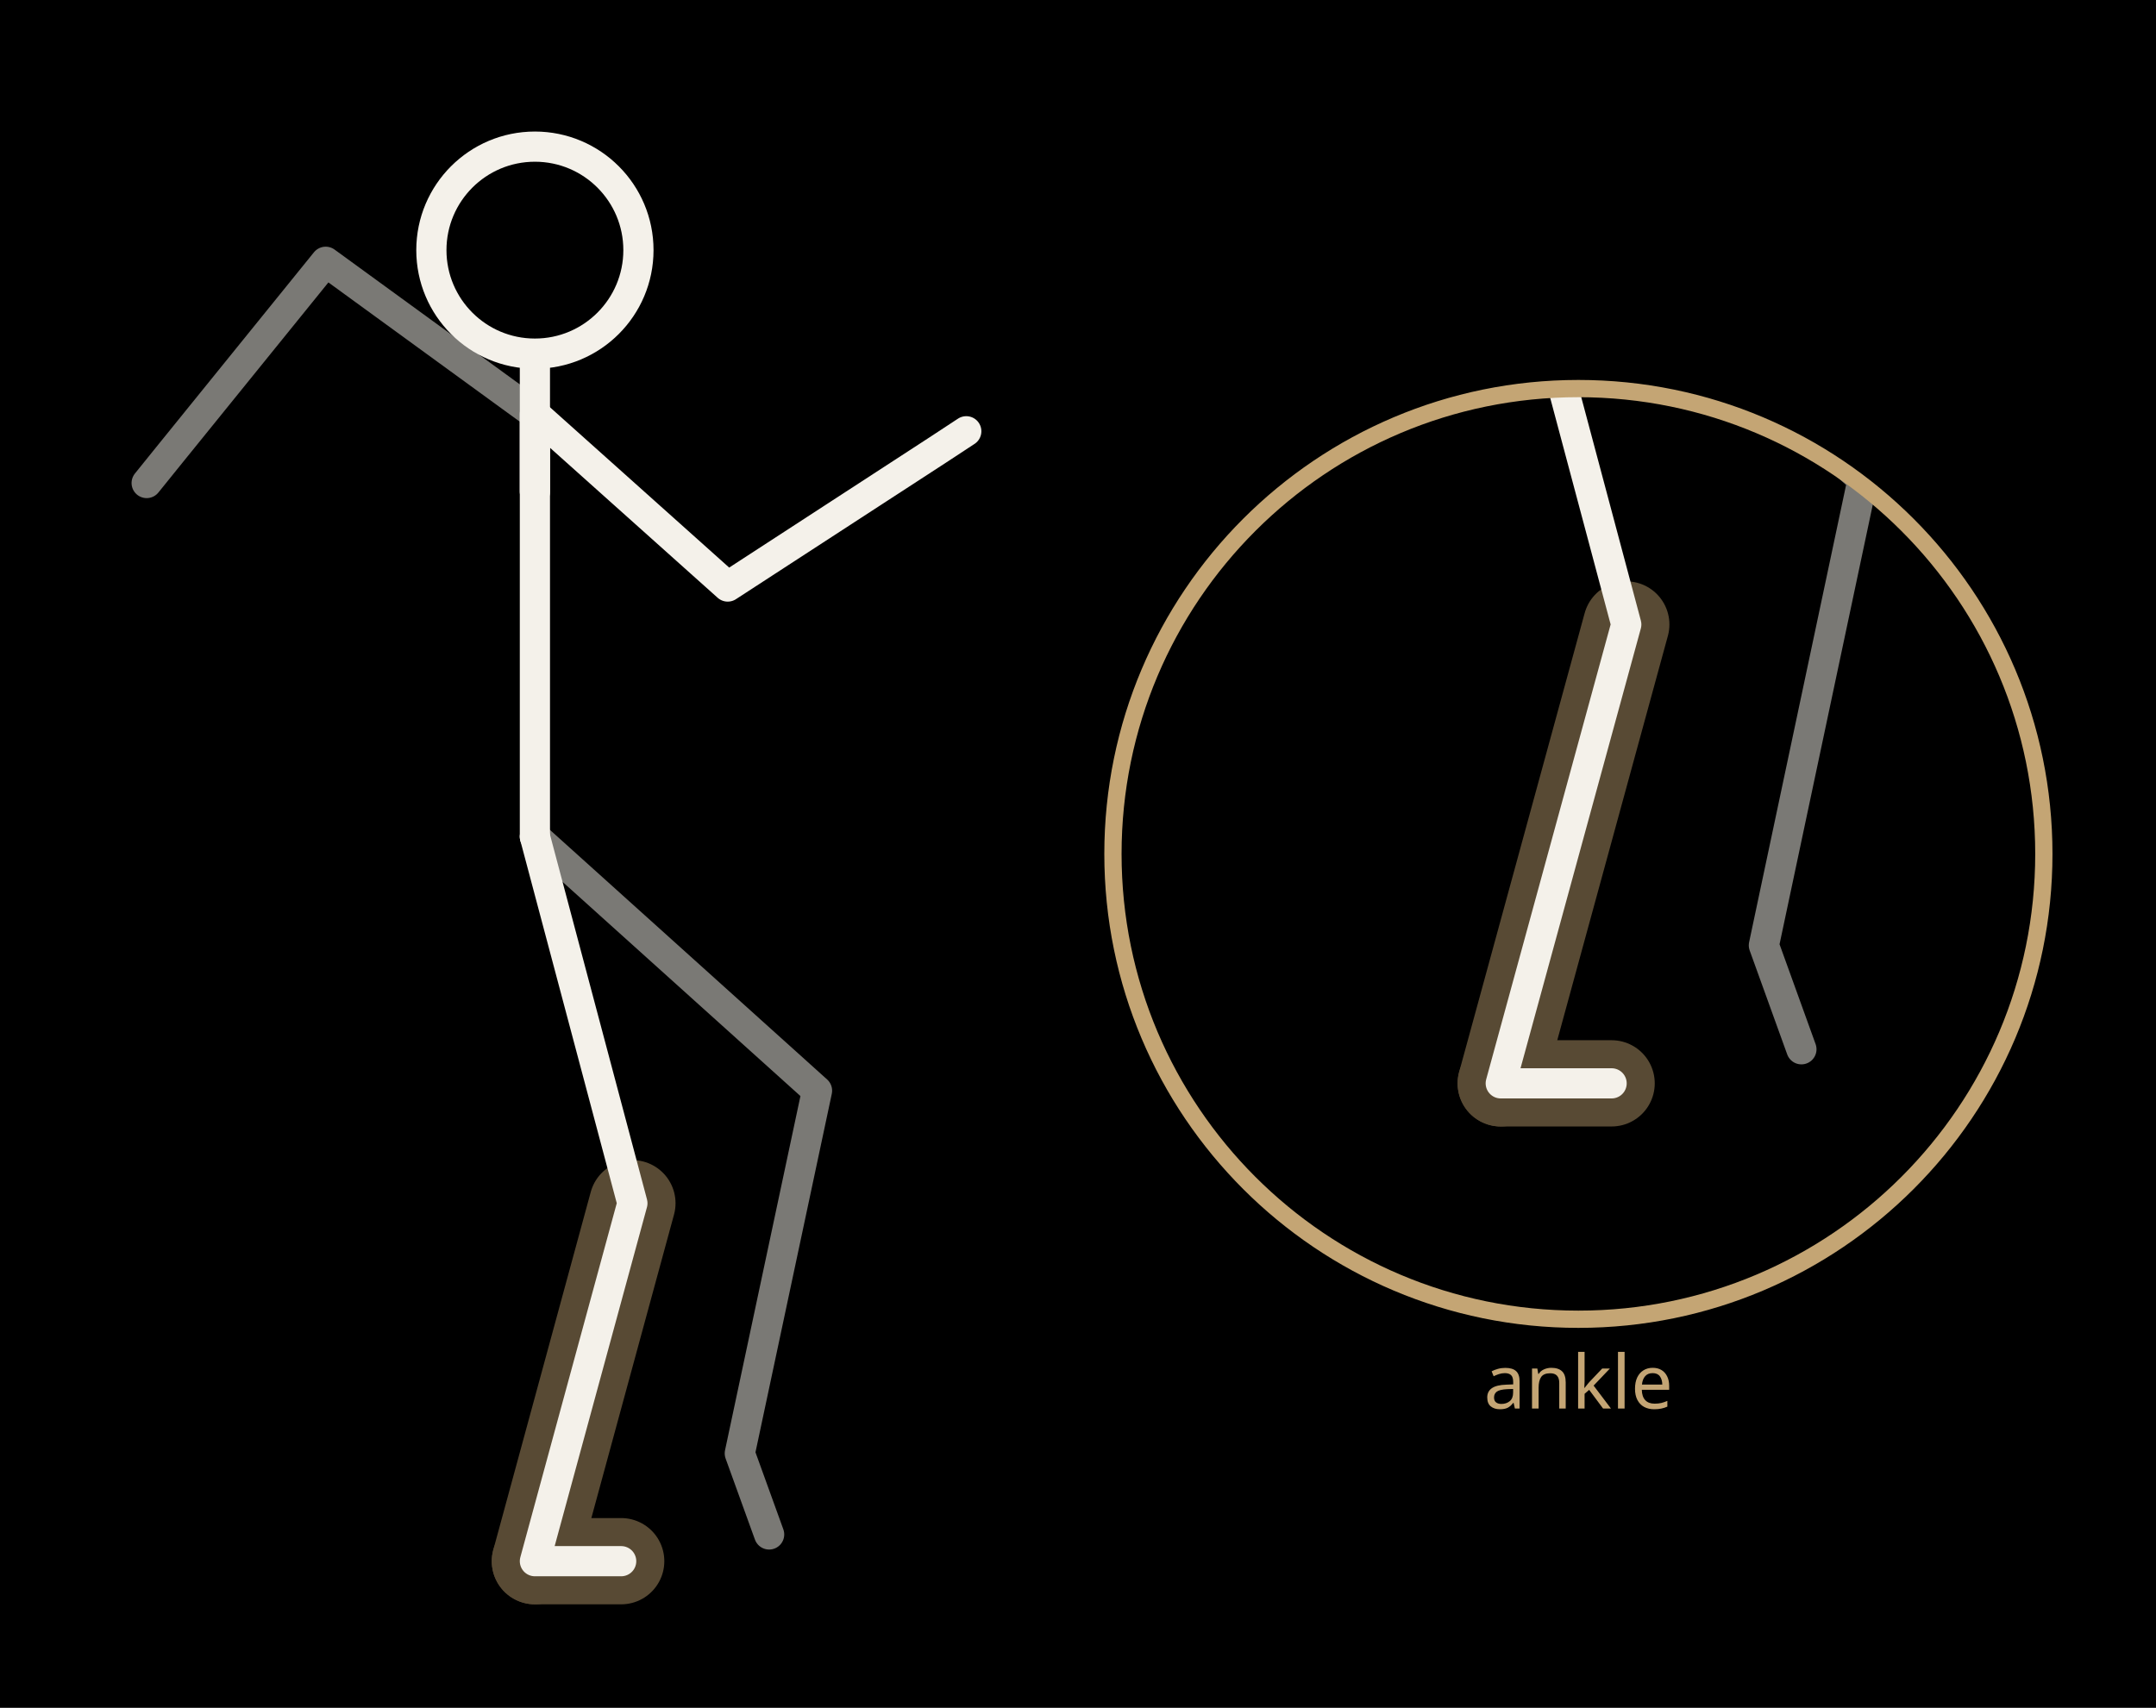
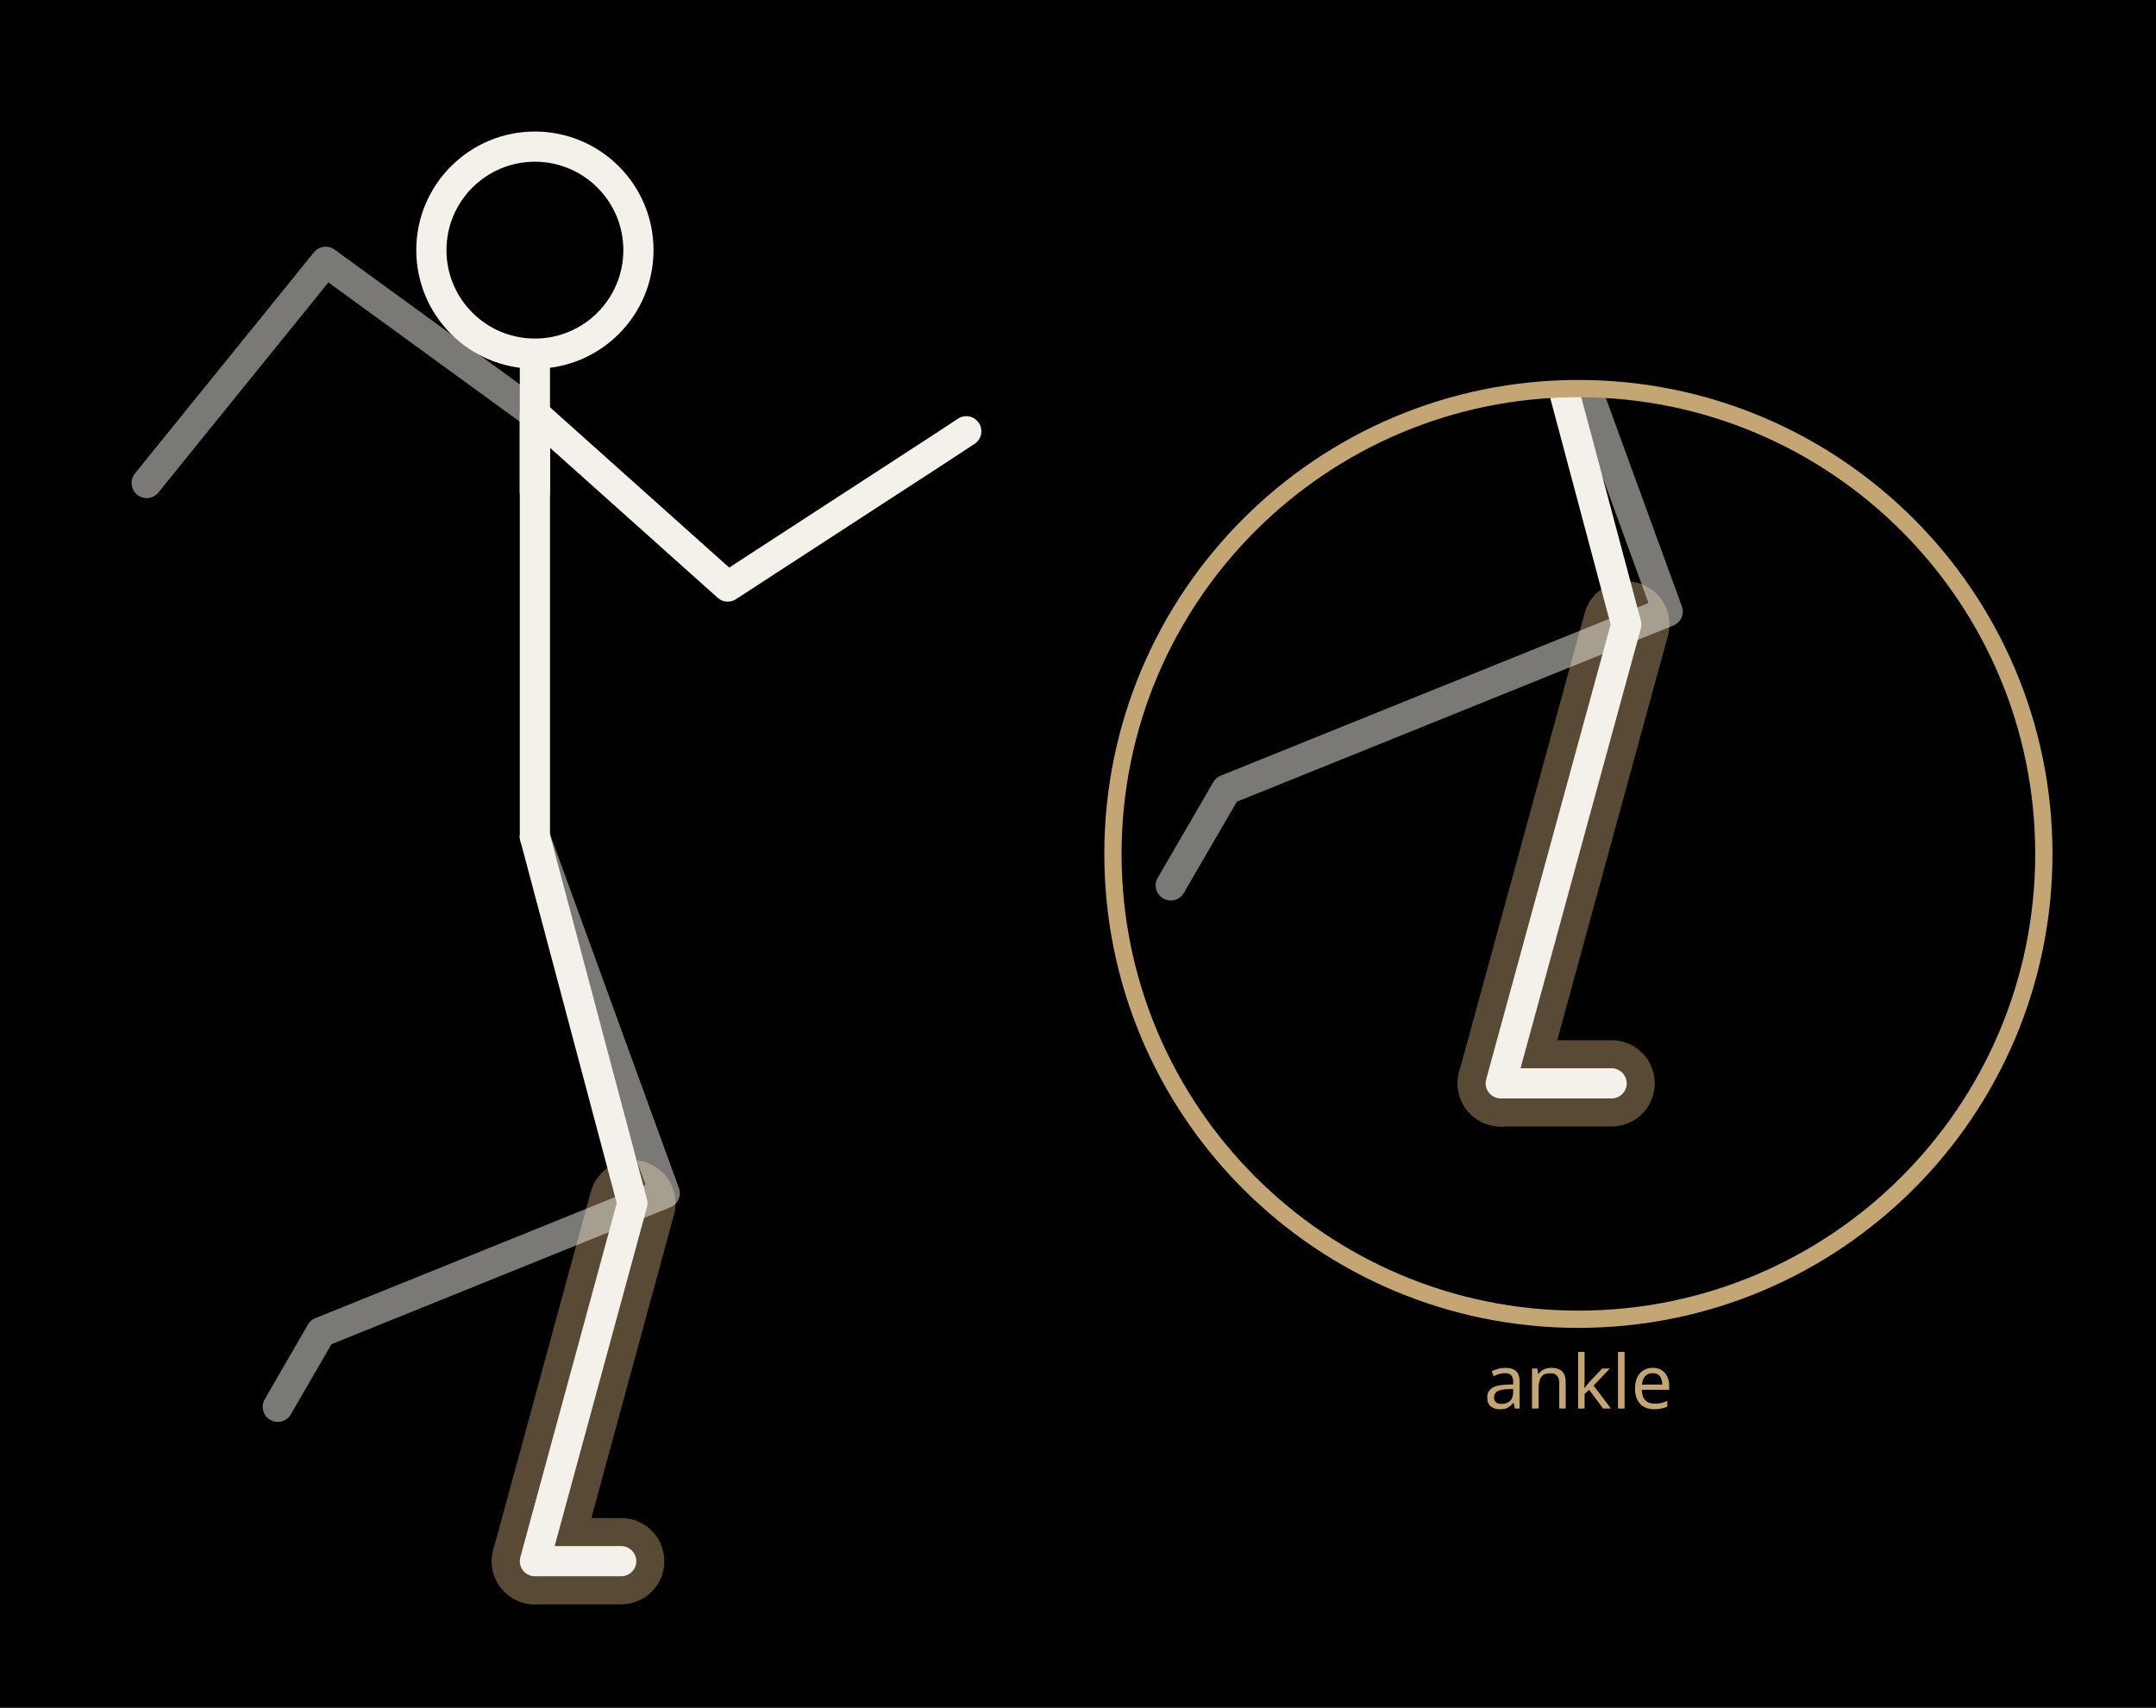
<svg xmlns="http://www.w3.org/2000/svg" viewBox="-124 -362 499.8 396" role="img" aria-label="Single-Leg Balance with Eyes Closed">
  <rect x="-124" y="-362" width="499.8" height="396" style="fill:var(--doodle-backdrop, #000)" />
  <g fill="none" style="stroke:var(--doodle-ink, #f4f1ea)" stroke-width="7" stroke-linecap="round" stroke-linejoin="round">
    <g style="stroke:var(--doodle-focus, #c4a574)" stroke-width="20" opacity="0.45">
      <polyline points="22.6,-83 0,0">
        <animate attributeName="points" values="22.6,-83 0,0;22.6,-83 0,0;22.7,-82.9 0,0;22.9,-82.9 0,0;23.3,-82.8 0,0;23.7,-82.7 0,0;24.2,-82.5 0,0;24.8,-82.3 0,0;25.4,-82.2 0,0;26,-82 0,0;26.5,-81.8 0,0;27,-81.6 0,0;27.4,-81.5 0,0;27.7,-81.4 0,0;27.9,-81.3 0,0;28,-81.3 0,0;28,-81.3 0,0;27.9,-81.3 0,0;27.7,-81.4 0,0;27.4,-81.5 0,0;27,-81.6 0,0;26.5,-81.8 0,0;26,-82 0,0;25.4,-82.2 0,0;24.8,-82.3 0,0;24.2,-82.5 0,0;23.7,-82.7 0,0;23.3,-82.8 0,0;22.9,-82.9 0,0;22.7,-82.9 0,0;22.6,-83 0,0" dur="4s" repeatCount="indefinite" calcMode="linear" keyTimes="0;0.15;0.175;0.2;0.225;0.25;0.275;0.3;0.325;0.35;0.375;0.4;0.425;0.45;0.475;0.5;0.65;0.675;0.7;0.725;0.75;0.775;0.8;0.825;0.85;0.875;0.9;0.925;0.95;0.975;1" />
      </polyline>
      <polyline points="0,0 20,0">
        <animate attributeName="points" values="0,0 20,0;0,0 20,0;0,0 20,0;0,0 20,0;0,0 20,0;0,0 20,0;0,0 20,0;0,0 20,0;0,0 20,0;0,0 20,0;0,0 20,0;0,0 20,0;0,0 20,0;0,0 20,0;0,0 20,0;0,0 20,0;0,0 20,0;0,0 20,0;0,0 20,0;0,0 20,0;0,0 20,0;0,0 20,0;0,0 20,0;0,0 20,0;0,0 20,0;0,0 20,0;0,0 20,0;0,0 20,0;0,0 20,0;0,0 20,0;0,0 20,0" dur="4s" repeatCount="indefinite" calcMode="linear" keyTimes="0;0.15;0.175;0.2;0.225;0.25;0.275;0.3;0.325;0.35;0.375;0.4;0.425;0.45;0.475;0.5;0.65;0.675;0.7;0.725;0.75;0.775;0.8;0.825;0.85;0.875;0.9;0.925;0.95;0.975;1" />
      </polyline>
    </g>
-     <polyline points="0,-168 0,-168 65.4,-109.1 47.5,-25 54.3,-6.2" opacity="0.5">
-       <animate attributeName="points" values="0,-168 0,-168 65.4,-109.1 47.5,-25 54.3,-6.2;0,-168 0,-168 65.4,-109.1 47.5,-25 54.3,-6.2;0.1,-168 0.1,-168 65.5,-109.2 47.7,-25 54.6,-6.2;0.2,-167.9 0.2,-167.9 65.9,-109.4 48.4,-25.2 55.3,-6.4;0.4,-167.8 0.4,-167.8 66.5,-109.7 49.5,-25.4 56.4,-6.6;0.8,-167.6 0.8,-167.6 67.4,-110.1 51,-25.7 57.9,-6.9;1.1,-167.4 1.1,-167.4 68.4,-110.6 52.8,-26.1 59.6,-7.3;1.6,-167.2 1.6,-167.2 69.4,-111.2 54.8,-26.5 61.6,-7.7;2,-167 2,-167 70.5,-111.8 56.8,-26.9 63.7,-8.1;2.4,-166.8 2.4,-166.8 71.6,-112.4 58.9,-27.3 65.8,-8.5;2.9,-166.6 2.9,-166.6 72.6,-112.9 60.9,-27.7 67.7,-8.9;3.2,-166.4 3.2,-166.4 73.5,-113.4 62.7,-28.1 69.5,-9.3;3.6,-166.2 3.6,-166.2 74.2,-113.8 64.2,-28.4 71,-9.6;3.8,-166.1 3.8,-166.1 74.8,-114.1 65.3,-28.6 72.1,-9.8;3.9,-166 3.9,-166 75.1,-114.2 66,-28.7 72.8,-9.9;4,-166 4,-166 75.2,-114.3 66.2,-28.8 73,-10;4,-166 4,-166 75.2,-114.3 66.2,-28.8 73,-10;3.9,-166 3.9,-166 75.1,-114.2 66,-28.7 72.8,-9.9;3.8,-166.1 3.8,-166.1 74.8,-114.1 65.3,-28.6 72.1,-9.8;3.6,-166.2 3.6,-166.2 74.2,-113.8 64.2,-28.4 71,-9.6;3.2,-166.4 3.2,-166.4 73.5,-113.4 62.7,-28.1 69.5,-9.3;2.9,-166.6 2.9,-166.6 72.6,-112.9 60.9,-27.7 67.7,-8.9;2.4,-166.8 2.4,-166.8 71.6,-112.4 58.9,-27.3 65.8,-8.5;2,-167 2,-167 70.5,-111.8 56.8,-26.9 63.7,-8.1;1.6,-167.2 1.6,-167.2 69.4,-111.2 54.8,-26.5 61.6,-7.7;1.1,-167.4 1.1,-167.4 68.4,-110.6 52.8,-26.1 59.6,-7.3;0.8,-167.6 0.8,-167.6 67.4,-110.1 51,-25.7 57.9,-6.9;0.4,-167.8 0.4,-167.8 66.5,-109.7 49.5,-25.4 56.4,-6.6;0.2,-167.9 0.2,-167.9 65.9,-109.4 48.4,-25.2 55.3,-6.4;0.1,-168 0.1,-168 65.5,-109.2 47.7,-25 54.6,-6.2;0,-168 0,-168 65.4,-109.1 47.5,-25 54.3,-6.2" dur="4s" repeatCount="indefinite" calcMode="linear" keyTimes="0;0.15;0.175;0.2;0.225;0.25;0.275;0.3;0.325;0.35;0.375;0.4;0.425;0.45;0.475;0.5;0.65;0.675;0.7;0.725;0.75;0.775;0.8;0.825;0.85;0.875;0.9;0.925;0.95;0.975;1" />
+     <polyline points="0,-168 0,-168 30.1,-85.3 -49.6,-53.1 -59.6,-35.8" opacity="0.5">
+       <animate attributeName="points" values="0,-168 0,-168 30.1,-85.3 -49.6,-53.1 -59.6,-35.8;0,-168 0,-168 30.1,-85.3 -49.6,-53.1 -59.6,-35.8;0.1,-168 0.1,-168 30.2,-85.3 -49.5,-53 -59.5,-35.7;0.2,-167.9 0.2,-167.9 30.6,-85.3 -49,-52.7 -59,-35.4;0.4,-167.8 0.4,-167.8 31.2,-85.3 -48.2,-52.2 -58.2,-34.9;0.8,-167.6 0.8,-167.6 32,-85.4 -47.1,-51.6 -57.1,-34.3;1.1,-167.4 1.1,-167.4 33,-85.4 -45.8,-50.9 -55.8,-33.5;1.6,-167.2 1.6,-167.2 34,-85.4 -44.4,-50 -54.4,-32.7;2,-167 2,-167 35.1,-85.5 -42.9,-49.1 -52.9,-31.8;2.4,-166.8 2.4,-166.8 36.2,-85.5 -41.4,-48.3 -51.4,-30.9;2.9,-166.6 2.9,-166.6 37.2,-85.5 -39.9,-47.4 -49.9,-30.1;3.2,-166.4 3.2,-166.4 38.1,-85.6 -38.7,-46.7 -48.7,-29.4;3.6,-166.2 3.6,-166.2 38.8,-85.6 -37.6,-46.1 -47.6,-28.7;3.8,-166.1 3.8,-166.1 39.3,-85.6 -36.8,-45.6 -46.8,-28.3;3.9,-166 3.9,-166 39.7,-85.6 -36.3,-45.3 -46.3,-28;4,-166 4,-166 39.8,-85.6 -36.1,-45.2 -46.1,-27.9;4,-166 4,-166 39.8,-85.6 -36.1,-45.2 -46.1,-27.9;3.9,-166 3.9,-166 39.7,-85.6 -36.3,-45.3 -46.3,-28;3.8,-166.1 3.8,-166.1 39.3,-85.6 -36.8,-45.6 -46.8,-28.3;3.6,-166.2 3.6,-166.2 38.8,-85.6 -37.6,-46.1 -47.6,-28.7;3.2,-166.4 3.2,-166.4 38.1,-85.6 -38.7,-46.7 -48.7,-29.4;2.9,-166.6 2.9,-166.6 37.2,-85.5 -39.9,-47.4 -49.9,-30.1;2.4,-166.8 2.4,-166.8 36.2,-85.5 -41.4,-48.3 -51.4,-30.9;2,-167 2,-167 35.1,-85.5 -42.9,-49.1 -52.9,-31.8;1.6,-167.2 1.6,-167.2 34,-85.4 -44.4,-50 -54.4,-32.7;1.1,-167.4 1.1,-167.4 33,-85.4 -45.8,-50.9 -55.8,-33.5;0.8,-167.6 0.8,-167.6 32,-85.4 -47.1,-51.6 -57.1,-34.3;0.4,-167.8 0.4,-167.8 31.2,-85.3 -48.2,-52.2 -58.2,-34.9;0.2,-167.9 0.2,-167.9 30.6,-85.3 -49,-52.7 -59,-35.4;0.1,-168 0.1,-168 30.2,-85.3 -49.5,-53 -59.5,-35.7;0,-168 0,-168 30.1,-85.3 -49.6,-53.1 -59.6,-35.8" dur="4s" repeatCount="indefinite" calcMode="linear" keyTimes="0;0.15;0.175;0.2;0.225;0.25;0.275;0.3;0.325;0.35;0.375;0.4;0.425;0.45;0.475;0.5;0.65;0.675;0.7;0.725;0.75;0.775;0.8;0.825;0.85;0.875;0.9;0.925;0.95;0.975;1" />
    </polyline>
    <polyline points="0,-248 0,-266 -48.5,-301.3 -85,-256.2 -90,-250" opacity="0.5">
      <animate attributeName="points" values="0,-248 0,-266 -48.5,-301.3 -85,-256.2 -90,-250;0,-248 0,-266 -48.5,-301.3 -85,-256.2 -90,-250;0.1,-248 0.1,-266 -48.3,-301.5 -84.9,-256.5 -89.9,-250.3;0.3,-247.9 0.3,-265.9 -47.6,-302 -84.6,-257.3 -89.7,-251.1;0.7,-247.8 0.7,-265.8 -46.6,-302.7 -84.2,-258.5 -89.3,-252.4;1.1,-247.6 1.2,-265.6 -45.2,-303.6 -83.6,-260.1 -88.9,-254.1;1.7,-247.4 1.8,-265.4 -43.5,-304.7 -82.9,-262.1 -88.3,-256.2;2.3,-247.2 2.5,-265.2 -41.6,-305.9 -82.1,-264.3 -87.7,-258.6;3,-247 3.2,-265 -39.6,-307 -81.3,-266.6 -87,-261;3.7,-246.8 3.9,-264.8 -37.6,-308 -80.4,-268.8 -86.3,-263.4;4.3,-246.6 4.6,-264.6 -35.8,-308.9 -79.6,-271 -85.7,-265.8;4.9,-246.4 5.2,-264.4 -34.1,-309.7 -78.9,-272.9 -85.1,-267.9;5.3,-246.2 5.7,-264.2 -32.7,-310.3 -78.4,-274.5 -84.7,-269.6;5.7,-246.1 6.1,-264.1 -31.6,-310.7 -77.9,-275.7 -84.3,-270.9;5.9,-246 6.4,-264 -31,-310.9 -77.6,-276.5 -84.1,-271.7;6,-246 6.4,-264 -30.8,-311 -77.5,-276.7 -84,-272;6,-246 6.4,-264 -30.8,-311 -77.5,-276.7 -84,-272;5.9,-246 6.4,-264 -31,-310.9 -77.6,-276.5 -84.1,-271.7;5.7,-246.1 6.1,-264.1 -31.6,-310.7 -77.9,-275.7 -84.3,-270.9;5.3,-246.2 5.7,-264.2 -32.7,-310.3 -78.4,-274.5 -84.7,-269.6;4.9,-246.4 5.2,-264.4 -34.1,-309.7 -78.9,-272.9 -85.1,-267.9;4.3,-246.6 4.6,-264.6 -35.8,-308.9 -79.6,-271 -85.7,-265.8;3.7,-246.8 3.9,-264.8 -37.6,-308 -80.4,-268.8 -86.3,-263.4;3,-247 3.2,-265 -39.6,-307 -81.3,-266.6 -87,-261;2.3,-247.2 2.5,-265.2 -41.6,-305.9 -82.1,-264.3 -87.7,-258.6;1.7,-247.4 1.8,-265.4 -43.5,-304.7 -82.9,-262.1 -88.3,-256.2;1.1,-247.6 1.2,-265.6 -45.2,-303.6 -83.6,-260.1 -88.9,-254.1;0.7,-247.8 0.7,-265.8 -46.6,-302.7 -84.2,-258.5 -89.3,-252.4;0.3,-247.9 0.3,-265.9 -47.6,-302 -84.6,-257.3 -89.7,-251.1;0.1,-248 0.1,-266 -48.3,-301.5 -84.9,-256.5 -89.9,-250.3;0,-248 0,-266 -48.5,-301.3 -85,-256.2 -90,-250" dur="4s" repeatCount="indefinite" calcMode="linear" keyTimes="0;0.15;0.175;0.2;0.225;0.25;0.275;0.3;0.325;0.35;0.375;0.4;0.425;0.45;0.475;0.5;0.65;0.675;0.7;0.725;0.75;0.775;0.8;0.825;0.85;0.875;0.9;0.925;0.95;0.975;1" />
    </polyline>
    <polyline points="0,-168 0,-208 0,-248 0,-268 0,-280">
      <animate attributeName="points" values="0,-168 0,-208 0,-248 0,-268 0,-280;0,-168 0,-208 0,-248 0,-268 0,-280;0.1,-168 0.1,-208 0.1,-248 0.1,-268 0.1,-280;0.2,-167.9 0.2,-207.9 0.3,-247.9 0.3,-267.9 0.3,-279.9;0.4,-167.8 0.6,-207.8 0.7,-247.8 0.7,-267.8 0.7,-279.8;0.8,-167.6 0.9,-207.6 1.1,-247.6 1.2,-267.6 1.3,-279.6;1.1,-167.4 1.4,-207.4 1.7,-247.4 1.8,-267.4 1.9,-279.4;1.6,-167.2 1.9,-207.2 2.3,-247.2 2.5,-267.2 2.6,-279.2;2,-167 2.5,-207 3,-247 3.2,-267 3.4,-279;2.4,-166.8 3.1,-206.8 3.7,-246.8 4,-266.8 4.2,-278.8;2.9,-166.6 3.6,-206.6 4.3,-246.6 4.7,-266.6 4.9,-278.5;3.2,-166.4 4.1,-206.4 4.9,-246.4 5.3,-266.4 5.5,-278.4;3.6,-166.2 4.5,-206.2 5.3,-246.2 5.8,-266.2 6.1,-278.2;3.8,-166.1 4.8,-206.1 5.7,-246.1 6.2,-266.1 6.5,-278.1;3.9,-166 4.9,-206 5.9,-246 6.4,-266 6.7,-278;4,-166 5,-206 6,-246 6.5,-266 6.8,-278;4,-166 5,-206 6,-246 6.5,-266 6.8,-278;3.9,-166 4.9,-206 5.9,-246 6.4,-266 6.7,-278;3.8,-166.1 4.8,-206.1 5.7,-246.1 6.2,-266.1 6.5,-278.1;3.6,-166.2 4.5,-206.2 5.3,-246.2 5.8,-266.2 6.1,-278.2;3.2,-166.4 4.1,-206.4 4.9,-246.4 5.3,-266.4 5.5,-278.4;2.9,-166.6 3.6,-206.6 4.3,-246.6 4.7,-266.6 4.9,-278.5;2.4,-166.8 3.1,-206.8 3.7,-246.8 4,-266.8 4.2,-278.8;2,-167 2.5,-207 3,-247 3.2,-267 3.4,-279;1.6,-167.2 1.9,-207.2 2.3,-247.2 2.5,-267.2 2.6,-279.2;1.1,-167.4 1.4,-207.4 1.7,-247.4 1.8,-267.4 1.9,-279.4;0.8,-167.6 0.9,-207.6 1.1,-247.6 1.2,-267.6 1.3,-279.6;0.4,-167.8 0.6,-207.8 0.7,-247.8 0.7,-267.8 0.7,-279.8;0.2,-167.9 0.2,-207.9 0.3,-247.9 0.3,-267.9 0.3,-279.9;0.1,-168 0.1,-208 0.1,-248 0.1,-268 0.1,-280;0,-168 0,-208 0,-248 0,-268 0,-280" dur="4s" repeatCount="indefinite" calcMode="linear" keyTimes="0;0.15;0.175;0.2;0.225;0.25;0.275;0.3;0.325;0.35;0.375;0.4;0.425;0.45;0.475;0.5;0.65;0.675;0.7;0.725;0.75;0.775;0.8;0.825;0.85;0.875;0.9;0.925;0.95;0.975;1" />
    </polyline>
    <circle cx="0" cy="-304" r="24" style="fill:var(--doodle-paper, #000)">
      <animate attributeName="cx" values="0;0;0.1;0.4;0.8;1.4;2.1;2.9;3.7;4.5;5.3;6;6.6;7;7.3;7.4;7.4;7.3;7;6.6;6;5.3;4.5;3.7;2.9;2.1;1.4;0.8;0.4;0.1;0" dur="4s" repeatCount="indefinite" calcMode="linear" keyTimes="0;0.15;0.175;0.2;0.225;0.25;0.275;0.3;0.325;0.35;0.375;0.4;0.425;0.45;0.475;0.5;0.65;0.675;0.7;0.725;0.75;0.775;0.8;0.825;0.85;0.875;0.9;0.925;0.95;0.975;1" />
      <animate attributeName="cy" values="-304;-304;-304;-303.9;-303.8;-303.6;-303.4;-303.2;-303;-302.8;-302.5;-302.3;-302.2;-302.1;-302;-302;-302;-302;-302.1;-302.2;-302.3;-302.5;-302.8;-303;-303.2;-303.4;-303.6;-303.8;-303.9;-304;-304" dur="4s" repeatCount="indefinite" calcMode="linear" keyTimes="0;0.15;0.175;0.2;0.225;0.25;0.275;0.3;0.325;0.35;0.375;0.4;0.425;0.45;0.475;0.5;0.65;0.675;0.7;0.725;0.75;0.775;0.8;0.825;0.85;0.875;0.9;0.925;0.95;0.975;1" />
    </circle>
    <polyline points="0,-168 0,-168 22.6,-83 0,0 20,0">
      <animate attributeName="points" values="0,-168 0,-168 22.6,-83 0,0 20,0;0,-168 0,-168 22.6,-83 0,0 20,0;0.1,-168 0.1,-168 22.7,-82.9 0,0 20,0;0.2,-167.9 0.2,-167.9 22.9,-82.9 0,0 20,0;0.4,-167.8 0.4,-167.8 23.3,-82.8 0,0 20,0;0.8,-167.6 0.8,-167.6 23.7,-82.7 0,0 20,0;1.1,-167.4 1.1,-167.4 24.2,-82.5 0,0 20,0;1.6,-167.2 1.6,-167.2 24.8,-82.3 0,0 20,0;2,-167 2,-167 25.4,-82.2 0,0 20,0;2.4,-166.8 2.4,-166.8 26,-82 0,0 20,0;2.9,-166.6 2.9,-166.6 26.5,-81.8 0,0 20,0;3.2,-166.4 3.2,-166.4 27,-81.6 0,0 20,0;3.6,-166.2 3.6,-166.2 27.4,-81.5 0,0 20,0;3.8,-166.1 3.8,-166.1 27.7,-81.4 0,0 20,0;3.9,-166 3.9,-166 27.9,-81.3 0,0 20,0;4,-166 4,-166 28,-81.3 0,0 20,0;4,-166 4,-166 28,-81.3 0,0 20,0;3.9,-166 3.9,-166 27.9,-81.3 0,0 20,0;3.8,-166.1 3.8,-166.1 27.7,-81.4 0,0 20,0;3.6,-166.2 3.6,-166.2 27.4,-81.5 0,0 20,0;3.2,-166.4 3.2,-166.4 27,-81.6 0,0 20,0;2.9,-166.6 2.9,-166.6 26.5,-81.8 0,0 20,0;2.4,-166.8 2.4,-166.8 26,-82 0,0 20,0;2,-167 2,-167 25.4,-82.2 0,0 20,0;1.6,-167.2 1.6,-167.2 24.8,-82.3 0,0 20,0;1.1,-167.4 1.1,-167.4 24.2,-82.5 0,0 20,0;0.8,-167.6 0.8,-167.6 23.7,-82.7 0,0 20,0;0.4,-167.8 0.4,-167.8 23.3,-82.8 0,0 20,0;0.2,-167.9 0.2,-167.9 22.9,-82.9 0,0 20,0;0.1,-168 0.1,-168 22.7,-82.9 0,0 20,0;0,-168 0,-168 22.6,-83 0,0 20,0" dur="4s" repeatCount="indefinite" calcMode="linear" keyTimes="0;0.15;0.175;0.2;0.225;0.25;0.275;0.3;0.325;0.35;0.375;0.4;0.425;0.45;0.475;0.5;0.65;0.675;0.7;0.725;0.75;0.775;0.8;0.825;0.85;0.875;0.9;0.925;0.95;0.975;1" />
    </polyline>
    <polyline points="0,-248 0,-266 44.7,-226 93.3,-257.6 100,-262">
      <animate attributeName="points" values="0,-248 0,-266 44.7,-226 93.3,-257.6 100,-262;0,-248 0,-266 44.7,-226 93.3,-257.6 100,-262;0.1,-248 0.1,-266 44.6,-225.8 93.3,-257.3 100,-261.6;0.3,-247.9 0.3,-265.9 44.3,-225.1 93.2,-256.3 100,-260.6;0.7,-247.8 0.7,-265.8 43.9,-224.1 93.1,-254.7 99.9,-259;1.1,-247.6 1.2,-265.6 43.2,-222.8 92.9,-252.7 99.8,-256.8;1.7,-247.4 1.8,-265.4 42.4,-221.2 92.6,-250.2 99.5,-254.2;2.3,-247.2 2.5,-265.2 41.4,-219.5 92.2,-247.5 99.2,-251.4;3,-247 3.2,-265 40.3,-217.8 91.7,-244.7 98.8,-248.4;3.7,-246.8 3.9,-264.8 39.2,-216.2 91.2,-242 98.3,-245.6;4.3,-246.6 4.6,-264.6 38.1,-214.7 90.6,-239.5 97.8,-242.9;4.9,-246.4 5.2,-264.4 37,-213.5 89.9,-237.3 97.2,-240.5;5.3,-246.2 5.7,-264.2 36.1,-212.5 89.4,-235.4 96.7,-238.6;5.7,-246.1 6.1,-264.1 35.4,-211.7 89,-234.1 96.3,-237.2;5.9,-246 6.4,-264 35,-211.3 88.7,-233.3 96.1,-236.3;6,-246 6.4,-264 34.9,-211.1 88.6,-233 96,-236;6,-246 6.4,-264 34.9,-211.1 88.6,-233 96,-236;5.9,-246 6.4,-264 35,-211.3 88.7,-233.3 96.1,-236.3;5.7,-246.1 6.1,-264.1 35.4,-211.7 89,-234.1 96.3,-237.2;5.3,-246.2 5.7,-264.2 36.1,-212.5 89.4,-235.4 96.7,-238.6;4.9,-246.4 5.2,-264.4 37,-213.5 89.9,-237.3 97.2,-240.5;4.3,-246.6 4.6,-264.6 38.1,-214.7 90.6,-239.5 97.8,-242.9;3.7,-246.8 3.9,-264.8 39.2,-216.2 91.2,-242 98.3,-245.6;3,-247 3.2,-265 40.3,-217.8 91.7,-244.7 98.8,-248.4;2.3,-247.2 2.5,-265.2 41.4,-219.5 92.2,-247.5 99.2,-251.4;1.7,-247.4 1.8,-265.4 42.4,-221.2 92.6,-250.2 99.5,-254.2;1.1,-247.6 1.2,-265.6 43.2,-222.8 92.9,-252.7 99.8,-256.8;0.7,-247.8 0.7,-265.8 43.9,-224.1 93.1,-254.7 99.9,-259;0.3,-247.9 0.3,-265.9 44.3,-225.1 93.2,-256.3 100,-260.6;0.1,-248 0.1,-266 44.6,-225.8 93.3,-257.3 100,-261.6;0,-248 0,-266 44.7,-226 93.3,-257.6 100,-262" dur="4s" repeatCount="indefinite" calcMode="linear" keyTimes="0;0.15;0.175;0.2;0.225;0.25;0.275;0.3;0.325;0.35;0.375;0.4;0.425;0.45;0.475;0.5;0.65;0.675;0.7;0.725;0.75;0.775;0.8;0.825;0.85;0.875;0.9;0.925;0.95;0.975;1" />
    </polyline>
    <clipPath id="focus-single-leg-balance-eyes-closed">
      <circle cx="241.9" cy="-164" r="107.9" />
    </clipPath>
    <g clip-path="url(#focus-single-leg-balance-eyes-closed)">
      <circle cx="241.9" cy="-164" r="107.9" style="fill:var(--doodle-paper, #000)" stroke="none" />
      <g style="stroke:var(--doodle-focus, #c4a574)" stroke-width="20" opacity="0.45">
        <polyline points="253,-217.2 223.9,-110.8">
          <animate attributeName="points" values="253,-217.2 223.9,-110.8;253,-217.2 223.9,-110.8;253.1,-217.2 223.9,-110.8;253.4,-217.1 223.9,-110.8;253.8,-217 223.9,-110.8;254.3,-216.8 223.9,-110.8;255,-216.6 223.9,-110.8;255.8,-216.4 223.9,-110.8;256.5,-216.2 223.9,-110.8;257.3,-216 223.9,-110.8;258,-215.7 223.9,-110.8;258.6,-215.5 223.9,-110.8;259.1,-215.4 223.9,-110.8;259.5,-215.2 223.9,-110.8;259.7,-215.1 223.9,-110.8;259.8,-215.1 223.9,-110.8;259.8,-215.1 223.9,-110.8;259.7,-215.1 223.9,-110.8;259.5,-215.2 223.9,-110.8;259.1,-215.4 223.9,-110.8;258.6,-215.5 223.9,-110.8;258,-215.7 223.9,-110.8;257.3,-216 223.9,-110.8;256.5,-216.2 223.9,-110.8;255.8,-216.4 223.9,-110.8;255,-216.6 223.9,-110.8;254.3,-216.8 223.9,-110.8;253.8,-217 223.9,-110.8;253.4,-217.1 223.9,-110.8;253.1,-217.2 223.9,-110.8;253,-217.2 223.9,-110.8" dur="4s" repeatCount="indefinite" calcMode="linear" keyTimes="0;0.15;0.175;0.2;0.225;0.25;0.275;0.3;0.325;0.35;0.375;0.4;0.425;0.45;0.475;0.5;0.65;0.675;0.7;0.725;0.75;0.775;0.8;0.825;0.85;0.875;0.9;0.925;0.95;0.975;1" />
        </polyline>
        <polyline points="223.9,-110.8 249.6,-110.8">
          <animate attributeName="points" values="223.9,-110.8 249.6,-110.8;223.9,-110.8 249.6,-110.8;223.9,-110.8 249.6,-110.8;223.9,-110.8 249.6,-110.8;223.9,-110.8 249.6,-110.8;223.9,-110.8 249.6,-110.8;223.9,-110.8 249.6,-110.8;223.9,-110.8 249.6,-110.8;223.9,-110.8 249.6,-110.8;223.9,-110.8 249.6,-110.8;223.9,-110.8 249.6,-110.8;223.9,-110.8 249.6,-110.8;223.9,-110.8 249.6,-110.8;223.9,-110.8 249.6,-110.8;223.9,-110.8 249.6,-110.8;223.9,-110.8 249.6,-110.8;223.9,-110.8 249.6,-110.8;223.9,-110.8 249.6,-110.8;223.9,-110.8 249.6,-110.8;223.9,-110.8 249.6,-110.8;223.9,-110.8 249.6,-110.8;223.9,-110.8 249.6,-110.8;223.9,-110.8 249.6,-110.8;223.9,-110.8 249.6,-110.8;223.9,-110.8 249.6,-110.8;223.9,-110.8 249.6,-110.8;223.9,-110.8 249.6,-110.8;223.9,-110.8 249.6,-110.8;223.9,-110.8 249.6,-110.8;223.9,-110.8 249.6,-110.8;223.9,-110.8 249.6,-110.8" dur="4s" repeatCount="indefinite" calcMode="linear" keyTimes="0;0.15;0.175;0.2;0.225;0.25;0.275;0.3;0.325;0.35;0.375;0.4;0.425;0.45;0.475;0.5;0.65;0.675;0.7;0.725;0.75;0.775;0.8;0.825;0.85;0.875;0.9;0.925;0.95;0.975;1" />
        </polyline>
      </g>
-       <polyline points="223.9,-326.3 223.9,-326.3 307.8,-250.8 284.9,-142.8 293.6,-118.7" opacity="0.5">
-         <animate attributeName="points" values="223.9,-326.3 223.9,-326.3 307.8,-250.8 284.9,-142.8 293.6,-118.7;223.9,-326.3 223.9,-326.3 307.8,-250.8 284.9,-142.8 293.6,-118.7;224,-326.3 224,-326.3 308,-250.8 285.2,-142.9 293.9,-118.8;224.2,-326.2 224.2,-326.2 308.5,-251.1 286.1,-143.1 294.8,-119;224.5,-326 224.5,-326 309.3,-251.5 287.5,-143.4 296.3,-119.3;224.9,-325.8 224.9,-325.8 310.4,-252.1 289.4,-143.8 298.2,-119.6;225.4,-325.6 225.4,-325.6 311.6,-252.7 291.7,-144.2 300.4,-120.1;225.9,-325.3 225.9,-325.3 313,-253.4 294.2,-144.7 303,-120.6;226.5,-325 226.5,-325 314.4,-254.2 296.9,-145.3 305.6,-121.2;227.1,-324.7 227.1,-324.7 315.8,-254.9 299.5,-145.8 308.3,-121.7;227.6,-324.5 227.6,-324.5 317.1,-255.6 302.1,-146.3 310.8,-122.2;228.1,-324.2 228.1,-324.2 318.2,-256.2 304.3,-146.8 313.1,-122.7;228.5,-324 228.5,-324 319.2,-256.7 306.2,-147.2 315,-123.1;228.8,-323.9 228.8,-323.9 319.8,-257.1 307.7,-147.5 316.4,-123.3;229,-323.8 229,-323.8 320.3,-257.3 308.6,-147.6 317.3,-123.5;229.1,-323.7 229.1,-323.7 320.4,-257.4 308.9,-147.7 317.6,-123.6;229.1,-323.7 229.1,-323.7 320.4,-257.4 308.9,-147.7 317.6,-123.6;229,-323.8 229,-323.8 320.3,-257.3 308.6,-147.6 317.3,-123.5;228.8,-323.9 228.8,-323.9 319.8,-257.1 307.7,-147.5 316.4,-123.3;228.5,-324 228.5,-324 319.2,-256.7 306.2,-147.2 315,-123.1;228.1,-324.2 228.1,-324.2 318.2,-256.2 304.3,-146.8 313.1,-122.7;227.6,-324.5 227.6,-324.5 317.1,-255.6 302.1,-146.3 310.8,-122.2;227.1,-324.7 227.1,-324.7 315.8,-254.9 299.5,-145.8 308.3,-121.7;226.5,-325 226.5,-325 314.4,-254.2 296.9,-145.3 305.6,-121.2;225.9,-325.3 225.9,-325.3 313,-253.4 294.2,-144.7 303,-120.6;225.4,-325.6 225.4,-325.6 311.6,-252.7 291.7,-144.2 300.4,-120.1;224.9,-325.8 224.9,-325.8 310.4,-252.1 289.4,-143.8 298.2,-119.6;224.5,-326 224.5,-326 309.3,-251.5 287.5,-143.4 296.3,-119.3;224.2,-326.2 224.2,-326.2 308.5,-251.1 286.1,-143.1 294.8,-119;224,-326.3 224,-326.3 308,-250.8 285.2,-142.9 293.9,-118.8;223.9,-326.3 223.9,-326.3 307.8,-250.8 284.9,-142.8 293.6,-118.7" dur="4s" repeatCount="indefinite" calcMode="linear" keyTimes="0;0.15;0.175;0.2;0.225;0.25;0.275;0.3;0.325;0.35;0.375;0.4;0.425;0.45;0.475;0.5;0.65;0.675;0.7;0.725;0.75;0.775;0.8;0.825;0.85;0.875;0.9;0.925;0.95;0.975;1" />
+       <polyline points="223.9,-326.3 223.9,-326.3 262.6,-220.2 160.3,-178.9 147.4,-156.7" opacity="0.5">
+         <animate attributeName="points" values="223.9,-326.3 223.9,-326.3 262.6,-220.2 160.3,-178.9 147.4,-156.7;223.9,-326.3 223.9,-326.3 262.6,-220.2 160.3,-178.9 147.4,-156.7;224,-326.3 224,-326.3 262.7,-220.2 160.5,-178.8 147.7,-156.5;224.2,-326.2 224.2,-326.2 263.2,-220.2 161.1,-178.4 148.3,-156.2;224.5,-326 224.5,-326 264,-220.3 162.2,-177.8 149.3,-155.6;224.9,-325.8 224.9,-325.8 265,-220.3 163.5,-177 150.7,-154.8;225.4,-325.6 225.4,-325.6 266.2,-220.3 165.2,-176 152.3,-153.8;225.9,-325.3 225.9,-325.3 267.6,-220.4 167,-174.9 154.2,-152.7;226.5,-325 226.5,-325 268.9,-220.4 168.9,-173.8 156.1,-151.6;227.1,-324.7 227.1,-324.7 270.3,-220.5 170.9,-172.7 158,-150.5;227.6,-324.5 227.6,-324.5 271.6,-220.5 172.7,-171.6 159.9,-149.4;228.1,-324.2 228.1,-324.2 272.8,-220.5 174.3,-170.7 161.5,-148.4;228.5,-324 228.5,-324 273.7,-220.6 175.7,-169.9 162.9,-147.6;228.8,-323.9 228.8,-323.9 274.4,-220.6 176.8,-169.3 163.9,-147;229,-323.8 229,-323.8 274.8,-220.6 177.4,-168.9 164.6,-146.7;229.1,-323.7 229.1,-323.7 275,-220.6 177.6,-168.8 164.8,-146.5;229.1,-323.7 229.1,-323.7 275,-220.6 177.6,-168.8 164.8,-146.5;229,-323.8 229,-323.8 274.8,-220.6 177.4,-168.9 164.6,-146.7;228.8,-323.9 228.8,-323.9 274.4,-220.6 176.8,-169.3 163.9,-147;228.5,-324 228.5,-324 273.7,-220.6 175.7,-169.9 162.9,-147.6;228.1,-324.2 228.1,-324.2 272.8,-220.5 174.3,-170.7 161.5,-148.4;227.6,-324.5 227.6,-324.5 271.6,-220.5 172.7,-171.6 159.9,-149.4;227.1,-324.7 227.1,-324.7 270.3,-220.5 170.9,-172.7 158,-150.5;226.5,-325 226.5,-325 268.9,-220.4 168.9,-173.8 156.1,-151.6;225.9,-325.3 225.9,-325.3 267.6,-220.4 167,-174.9 154.2,-152.7;225.4,-325.6 225.4,-325.6 266.2,-220.3 165.2,-176 152.3,-153.8;224.9,-325.8 224.9,-325.8 265,-220.3 163.5,-177 150.7,-154.8;224.5,-326 224.5,-326 264,-220.3 162.2,-177.8 149.3,-155.6;224.2,-326.2 224.2,-326.2 263.2,-220.2 161.1,-178.4 148.3,-156.2;224,-326.3 224,-326.3 262.7,-220.2 160.5,-178.8 147.7,-156.5;223.9,-326.3 223.9,-326.3 262.6,-220.2 160.3,-178.9 147.4,-156.7" dur="4s" repeatCount="indefinite" calcMode="linear" keyTimes="0;0.15;0.175;0.2;0.225;0.25;0.275;0.3;0.325;0.35;0.375;0.4;0.425;0.45;0.475;0.5;0.65;0.675;0.7;0.725;0.75;0.775;0.8;0.825;0.85;0.875;0.9;0.925;0.95;0.975;1" />
      </polyline>
      <polyline points="223.9,-428.9 223.9,-452 161.7,-497.3 114.9,-439.5 108.5,-431.5" opacity="0.5">
        <animate attributeName="points" values="223.9,-428.9 223.9,-452 161.7,-497.3 114.9,-439.5 108.5,-431.5;223.9,-428.9 223.9,-452 161.7,-497.3 114.9,-439.5 108.5,-431.5;224,-428.9 224,-452 162,-497.5 115.1,-439.8 108.6,-431.8;224.3,-428.8 224.4,-451.9 162.8,-498.1 115.4,-440.8 108.9,-432.9;224.8,-428.6 224.8,-451.7 164.2,-499.1 116,-442.4 109.3,-434.6;225.4,-428.4 225.5,-451.5 165.9,-500.3 116.7,-444.5 109.9,-436.8;226.1,-428.2 226.3,-451.3 168.1,-501.7 117.6,-447 110.7,-439.5;226.9,-427.9 227.2,-451 170.5,-503.1 118.6,-449.8 111.5,-442.5;227.8,-427.6 228.1,-450.7 173.1,-504.6 119.7,-452.7 112.3,-445.6;228.6,-427.3 229,-450.4 175.6,-505.9 120.8,-455.7 113.2,-448.7;229.5,-427.1 229.9,-450.2 178.1,-507.1 121.8,-458.4 114,-451.7;230.2,-426.8 230.7,-449.9 180.2,-508.1 122.7,-460.9 114.7,-454.4;230.8,-426.6 231.3,-449.7 182,-508.8 123.4,-463 115.3,-456.6;231.3,-426.5 231.8,-449.5 183.4,-509.4 124,-464.5 115.8,-458.3;231.5,-426.4 232.1,-449.4 184.2,-509.7 124.3,-465.5 116.1,-459.4;231.6,-426.3 232.2,-449.4 184.5,-509.8 124.5,-465.8 116.2,-459.7;231.6,-426.3 232.2,-449.4 184.5,-509.8 124.5,-465.8 116.2,-459.7;231.5,-426.4 232.1,-449.4 184.2,-509.7 124.3,-465.5 116.1,-459.4;231.3,-426.5 231.8,-449.5 183.4,-509.4 124,-464.5 115.8,-458.3;230.8,-426.6 231.3,-449.7 182,-508.8 123.4,-463 115.3,-456.6;230.2,-426.8 230.7,-449.9 180.2,-508.1 122.7,-460.9 114.7,-454.4;229.5,-427.1 229.9,-450.2 178.1,-507.1 121.8,-458.4 114,-451.7;228.6,-427.3 229,-450.4 175.6,-505.9 120.8,-455.7 113.2,-448.7;227.8,-427.6 228.1,-450.7 173.1,-504.6 119.7,-452.7 112.3,-445.6;226.9,-427.9 227.2,-451 170.5,-503.1 118.6,-449.8 111.5,-442.5;226.1,-428.2 226.3,-451.3 168.1,-501.7 117.6,-447 110.7,-439.5;225.4,-428.4 225.5,-451.5 165.9,-500.3 116.7,-444.5 109.9,-436.8;224.8,-428.6 224.8,-451.7 164.2,-499.1 116,-442.4 109.3,-434.6;224.3,-428.8 224.4,-451.9 162.8,-498.1 115.4,-440.8 108.9,-432.9;224,-428.9 224,-452 162,-497.5 115.1,-439.8 108.6,-431.8;223.9,-428.9 223.9,-452 161.7,-497.3 114.9,-439.5 108.5,-431.5" dur="4s" repeatCount="indefinite" calcMode="linear" keyTimes="0;0.15;0.175;0.2;0.225;0.25;0.275;0.3;0.325;0.35;0.375;0.4;0.425;0.45;0.475;0.5;0.65;0.675;0.7;0.725;0.75;0.775;0.8;0.825;0.85;0.875;0.9;0.925;0.95;0.975;1" />
      </polyline>
      <polyline points="223.9,-326.3 223.9,-377.6 223.9,-428.9 223.9,-454.6 223.9,-470">
        <animate attributeName="points" values="223.9,-326.3 223.9,-377.6 223.9,-428.9 223.9,-454.6 223.9,-470;223.9,-326.3 223.9,-377.6 223.9,-428.9 223.9,-454.6 223.9,-470;224,-326.3 224,-377.6 224,-428.9 224,-454.5 224.1,-469.9;224.2,-326.2 224.3,-377.5 224.3,-428.8 224.4,-454.5 224.4,-469.8;224.5,-326 224.7,-377.3 224.8,-428.6 224.9,-454.3 224.9,-469.7;224.9,-325.8 225.2,-377.1 225.4,-428.4 225.5,-454.1 225.6,-469.5;225.4,-325.6 225.8,-376.9 226.1,-428.2 226.3,-453.8 226.4,-469.2;225.9,-325.3 226.4,-376.6 226.9,-427.9 227.2,-453.6 227.3,-469;226.5,-325 227.2,-376.3 227.8,-427.6 228.1,-453.3 228.3,-468.7;227.1,-324.7 227.9,-376 228.6,-427.3 229,-453 229.3,-468.4;227.6,-324.5 228.5,-375.8 229.5,-427.1 229.9,-452.7 230.2,-468.1;228.1,-324.2 229.2,-375.5 230.2,-426.8 230.7,-452.5 231,-467.9;228.5,-324 229.7,-375.3 230.8,-426.6 231.4,-452.3 231.7,-467.7;228.8,-323.9 230,-375.2 231.3,-426.5 231.9,-452.1 232.2,-467.5;229,-323.8 230.3,-375.1 231.5,-426.4 232.2,-452 232.6,-467.4;229.1,-323.7 230.4,-375 231.6,-426.3 232.3,-452 232.7,-467.4;229.1,-323.7 230.4,-375 231.6,-426.3 232.3,-452 232.7,-467.4;229,-323.8 230.3,-375.1 231.5,-426.4 232.2,-452 232.6,-467.4;228.8,-323.9 230,-375.2 231.3,-426.5 231.9,-452.1 232.2,-467.5;228.5,-324 229.7,-375.3 230.8,-426.6 231.4,-452.3 231.7,-467.7;228.1,-324.2 229.1,-375.5 230.2,-426.8 230.7,-452.5 231,-467.9;227.6,-324.5 228.5,-375.8 229.5,-427.1 229.9,-452.7 230.2,-468.1;227.1,-324.7 227.9,-376 228.6,-427.3 229,-453 229.3,-468.4;226.5,-325 227.2,-376.3 227.8,-427.6 228.1,-453.3 228.3,-468.7;225.9,-325.3 226.4,-376.6 226.9,-427.9 227.2,-453.6 227.3,-469;225.4,-325.6 225.8,-376.9 226.1,-428.2 226.3,-453.8 226.4,-469.2;224.9,-325.8 225.2,-377.1 225.4,-428.4 225.5,-454.1 225.6,-469.5;224.5,-326 224.7,-377.3 224.8,-428.6 224.9,-454.3 224.9,-469.7;224.2,-326.2 224.3,-377.5 224.3,-428.8 224.4,-454.5 224.4,-469.8;224,-326.3 224,-377.6 224,-428.9 224,-454.5 224.1,-469.9;223.9,-326.3 223.9,-377.6 223.9,-428.9 223.9,-454.6 223.9,-470" dur="4s" repeatCount="indefinite" calcMode="linear" keyTimes="0;0.15;0.175;0.2;0.225;0.25;0.275;0.3;0.325;0.35;0.375;0.4;0.425;0.45;0.475;0.5;0.65;0.675;0.7;0.725;0.75;0.775;0.8;0.825;0.85;0.875;0.9;0.925;0.95;0.975;1" />
      </polyline>
      <circle cx="223.9" cy="-500.8" r="30.8" style="fill:var(--doodle-paper, #000)">
        <animate attributeName="cx" values="223.9;223.9;224.1;224.4;225;225.7;226.6;227.6;228.7;229.7;230.7;231.6;232.4;233;233.3;233.4;233.4;233.3;233;232.4;231.6;230.7;229.7;228.7;227.6;226.6;225.7;225;224.4;224.1;223.9" dur="4s" repeatCount="indefinite" calcMode="linear" keyTimes="0;0.15;0.175;0.2;0.225;0.25;0.275;0.3;0.325;0.35;0.375;0.4;0.425;0.45;0.475;0.5;0.65;0.675;0.7;0.725;0.75;0.775;0.8;0.825;0.85;0.875;0.9;0.925;0.95;0.975;1" />
        <animate attributeName="cy" values="-500.8;-500.8;-500.7;-500.6;-500.5;-500.3;-500;-499.8;-499.5;-499.2;-498.9;-498.6;-498.4;-498.3;-498.2;-498.1;-498.1;-498.2;-498.3;-498.4;-498.6;-498.9;-499.2;-499.5;-499.8;-500;-500.3;-500.5;-500.6;-500.7;-500.8" dur="4s" repeatCount="indefinite" calcMode="linear" keyTimes="0;0.15;0.175;0.2;0.225;0.25;0.275;0.3;0.325;0.35;0.375;0.4;0.425;0.45;0.475;0.5;0.65;0.675;0.7;0.725;0.75;0.775;0.8;0.825;0.85;0.875;0.9;0.925;0.95;0.975;1" />
      </circle>
      <polyline points="223.9,-326.3 223.9,-326.3 253,-217.2 223.9,-110.8 249.6,-110.8">
        <animate attributeName="points" values="223.9,-326.3 223.9,-326.3 253,-217.2 223.9,-110.8 249.6,-110.8;223.9,-326.3 223.9,-326.3 253,-217.2 223.9,-110.8 249.6,-110.8;224,-326.3 224,-326.3 253.1,-217.2 223.9,-110.8 249.6,-110.8;224.2,-326.2 224.2,-326.2 253.4,-217.1 223.9,-110.8 249.6,-110.8;224.5,-326 224.5,-326 253.8,-217 223.9,-110.8 249.6,-110.8;224.9,-325.8 224.9,-325.8 254.3,-216.8 223.9,-110.8 249.6,-110.8;225.4,-325.6 225.4,-325.6 255,-216.6 223.9,-110.8 249.6,-110.8;225.9,-325.3 225.9,-325.3 255.8,-216.4 223.9,-110.8 249.6,-110.8;226.5,-325 226.5,-325 256.5,-216.2 223.9,-110.8 249.6,-110.8;227.1,-324.7 227.1,-324.7 257.3,-216 223.9,-110.8 249.6,-110.8;227.6,-324.5 227.6,-324.5 258,-215.7 223.9,-110.8 249.6,-110.8;228.1,-324.2 228.1,-324.2 258.6,-215.5 223.9,-110.8 249.6,-110.8;228.5,-324 228.5,-324 259.1,-215.4 223.9,-110.8 249.6,-110.8;228.8,-323.9 228.8,-323.9 259.5,-215.2 223.9,-110.8 249.6,-110.8;229,-323.8 229,-323.8 259.7,-215.1 223.9,-110.8 249.6,-110.8;229.1,-323.7 229.1,-323.7 259.8,-215.1 223.9,-110.8 249.6,-110.8;229.1,-323.7 229.1,-323.7 259.8,-215.1 223.9,-110.8 249.6,-110.8;229,-323.8 229,-323.8 259.7,-215.1 223.9,-110.8 249.6,-110.8;228.8,-323.9 228.8,-323.9 259.5,-215.2 223.9,-110.8 249.6,-110.8;228.5,-324 228.5,-324 259.1,-215.4 223.9,-110.8 249.6,-110.8;228.1,-324.2 228.1,-324.2 258.6,-215.5 223.9,-110.8 249.6,-110.8;227.6,-324.5 227.6,-324.5 258,-215.7 223.9,-110.8 249.6,-110.8;227.1,-324.7 227.1,-324.7 257.3,-216 223.9,-110.8 249.6,-110.8;226.5,-325 226.5,-325 256.5,-216.2 223.9,-110.8 249.6,-110.8;225.9,-325.3 225.9,-325.3 255.8,-216.4 223.9,-110.8 249.6,-110.8;225.4,-325.6 225.4,-325.6 255,-216.6 223.9,-110.8 249.6,-110.8;224.9,-325.8 224.9,-325.8 254.3,-216.8 223.9,-110.8 249.6,-110.8;224.5,-326 224.5,-326 253.8,-217 223.9,-110.8 249.6,-110.8;224.2,-326.2 224.2,-326.2 253.4,-217.1 223.9,-110.8 249.6,-110.8;224,-326.3 224,-326.3 253.1,-217.2 223.9,-110.8 249.6,-110.8;223.9,-326.3 223.9,-326.3 253,-217.2 223.9,-110.8 249.6,-110.8" dur="4s" repeatCount="indefinite" calcMode="linear" keyTimes="0;0.15;0.175;0.2;0.225;0.25;0.275;0.3;0.325;0.35;0.375;0.4;0.425;0.45;0.475;0.5;0.65;0.675;0.7;0.725;0.75;0.775;0.8;0.825;0.85;0.875;0.9;0.925;0.95;0.975;1" />
      </polyline>
      <polyline points="223.9,-428.9 223.9,-452 281.3,-400.7 343.6,-441.3 352.2,-446.9">
        <animate attributeName="points" values="223.9,-428.9 223.9,-452 281.3,-400.7 343.6,-441.3 352.2,-446.9;223.9,-428.9 223.9,-452 281.3,-400.7 343.6,-441.3 352.2,-446.9;224,-428.9 224,-452 281.2,-400.4 343.6,-440.9 352.2,-446.4;224.3,-428.8 224.4,-451.9 280.8,-399.6 343.5,-439.6 352.2,-445.1;224.8,-428.6 224.8,-451.7 280.2,-398.3 343.4,-437.6 352.1,-443;225.4,-428.4 225.5,-451.5 279.4,-396.6 343.1,-434.9 351.9,-440.2;226.1,-428.2 226.3,-451.3 278.3,-394.6 342.8,-431.7 351.6,-436.9;226.9,-427.9 227.2,-451 277.1,-392.4 342.3,-428.3 351.2,-433.2;227.8,-427.6 228.1,-450.7 275.7,-390.2 341.6,-424.7 350.7,-429.5;228.6,-427.3 229,-450.4 274.2,-388.2 340.9,-421.2 350.1,-425.8;229.5,-427.1 229.9,-450.2 272.8,-386.3 340.1,-418 349.4,-422.4;230.2,-426.8 230.7,-449.9 271.5,-384.6 339.3,-415.1 348.7,-419.3;230.8,-426.6 231.3,-449.7 270.3,-383.3 338.6,-412.8 348,-416.9;231.3,-426.5 231.8,-449.5 269.4,-382.4 338.1,-411.1 347.5,-415;231.5,-426.4 232.1,-449.4 268.9,-381.8 337.7,-410 347.2,-413.9;231.6,-426.3 232.2,-449.4 268.7,-381.6 337.6,-409.7 347.1,-413.5;231.6,-426.3 232.2,-449.4 268.7,-381.6 337.6,-409.7 347.1,-413.5;231.5,-426.4 232.1,-449.4 268.9,-381.8 337.7,-410 347.2,-413.9;231.3,-426.5 231.8,-449.5 269.4,-382.4 338.1,-411.1 347.5,-415;230.8,-426.6 231.3,-449.7 270.3,-383.3 338.6,-412.8 348,-416.9;230.2,-426.8 230.7,-449.9 271.5,-384.6 339.3,-415.1 348.7,-419.3;229.5,-427.1 229.9,-450.2 272.8,-386.3 340.1,-418 349.4,-422.4;228.6,-427.3 229,-450.4 274.2,-388.2 340.9,-421.2 350.1,-425.8;227.8,-427.6 228.1,-450.7 275.7,-390.2 341.6,-424.7 350.7,-429.5;226.9,-427.9 227.2,-451 277.1,-392.4 342.2,-428.3 351.2,-433.2;226.1,-428.2 226.3,-451.3 278.3,-394.6 342.8,-431.7 351.6,-436.9;225.4,-428.4 225.5,-451.5 279.4,-396.6 343.1,-434.9 351.9,-440.2;224.8,-428.6 224.8,-451.7 280.2,-398.3 343.4,-437.6 352.1,-443;224.3,-428.8 224.4,-451.9 280.8,-399.6 343.5,-439.6 352.2,-445.1;224,-428.9 224,-452 281.2,-400.4 343.6,-440.9 352.2,-446.4;223.9,-428.9 223.9,-452 281.3,-400.7 343.6,-441.3 352.2,-446.9" dur="4s" repeatCount="indefinite" calcMode="linear" keyTimes="0;0.15;0.175;0.2;0.225;0.25;0.275;0.3;0.325;0.35;0.375;0.4;0.425;0.45;0.475;0.5;0.65;0.675;0.7;0.725;0.75;0.775;0.8;0.825;0.85;0.875;0.9;0.925;0.95;0.975;1" />
      </polyline>
    </g>
    <circle cx="241.9" cy="-164" r="107.9" style="stroke:var(--doodle-focus, #c4a574)" stroke-width="4" />
    <text x="241.9" y="-35.4" style="fill:var(--doodle-focus, #c4a574)" stroke="none" font-family="system-ui, sans-serif" font-size="17.3" text-anchor="middle">ankle</text>
  </g>
</svg>
